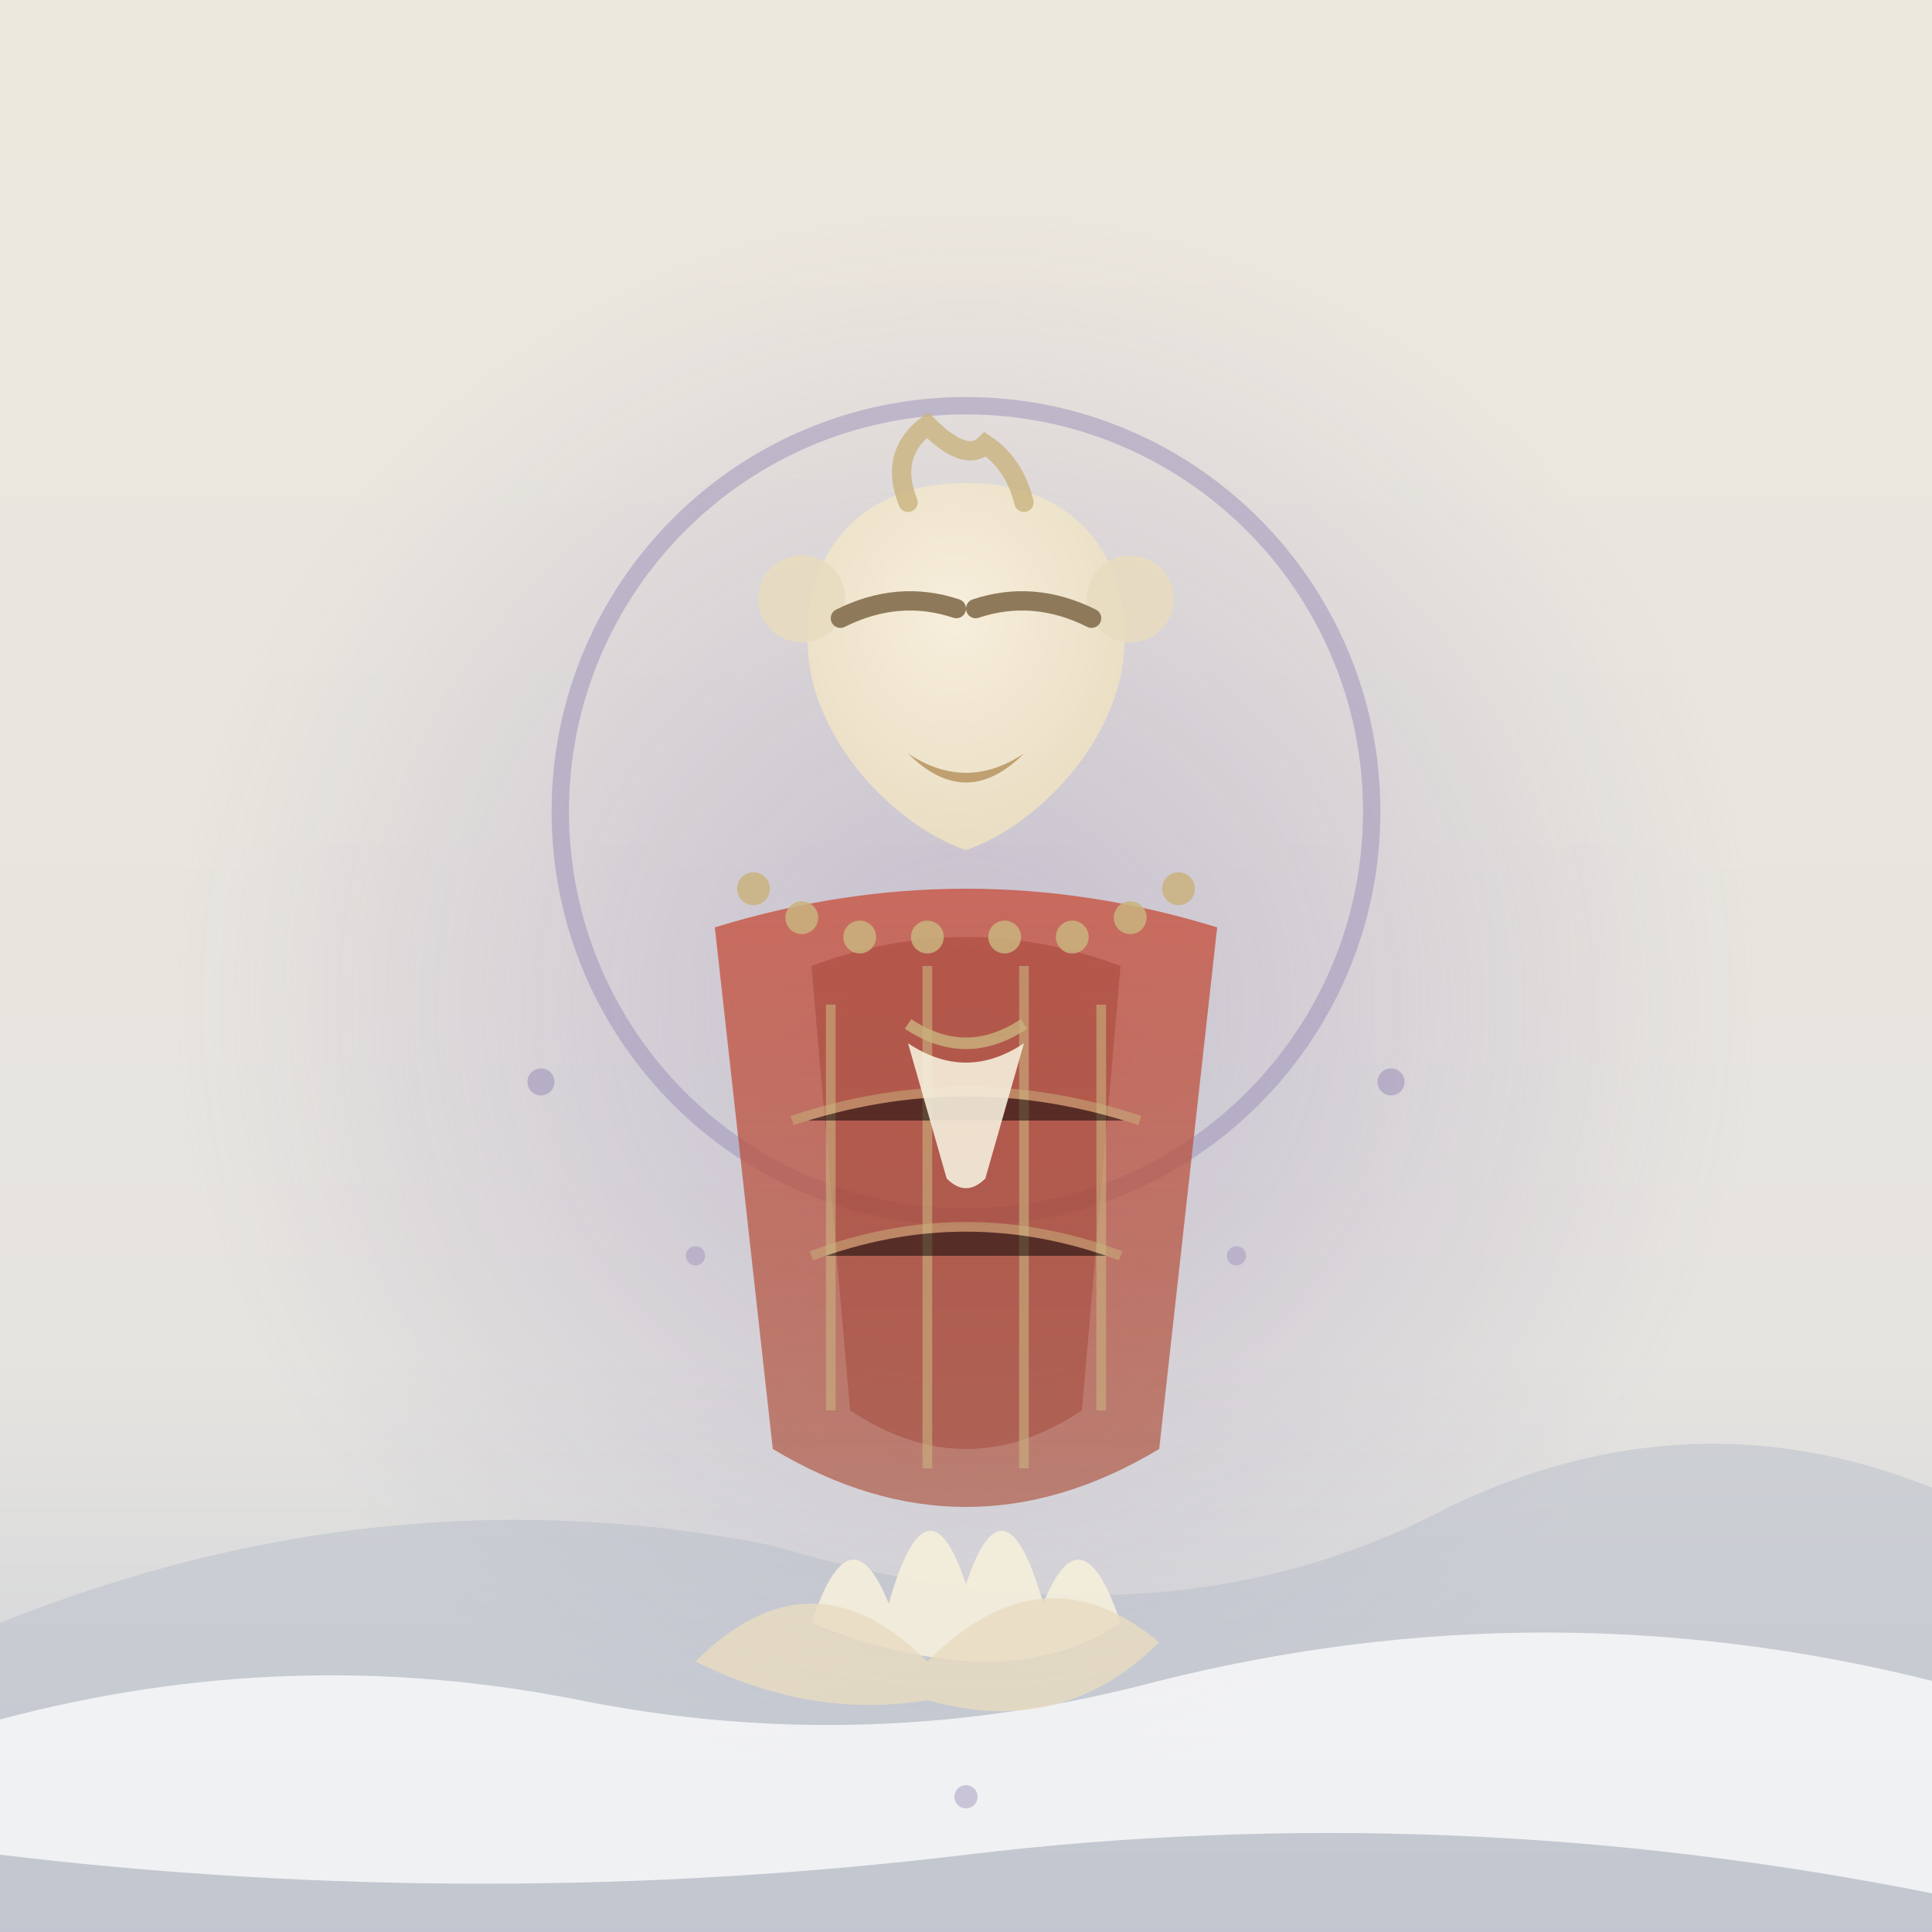
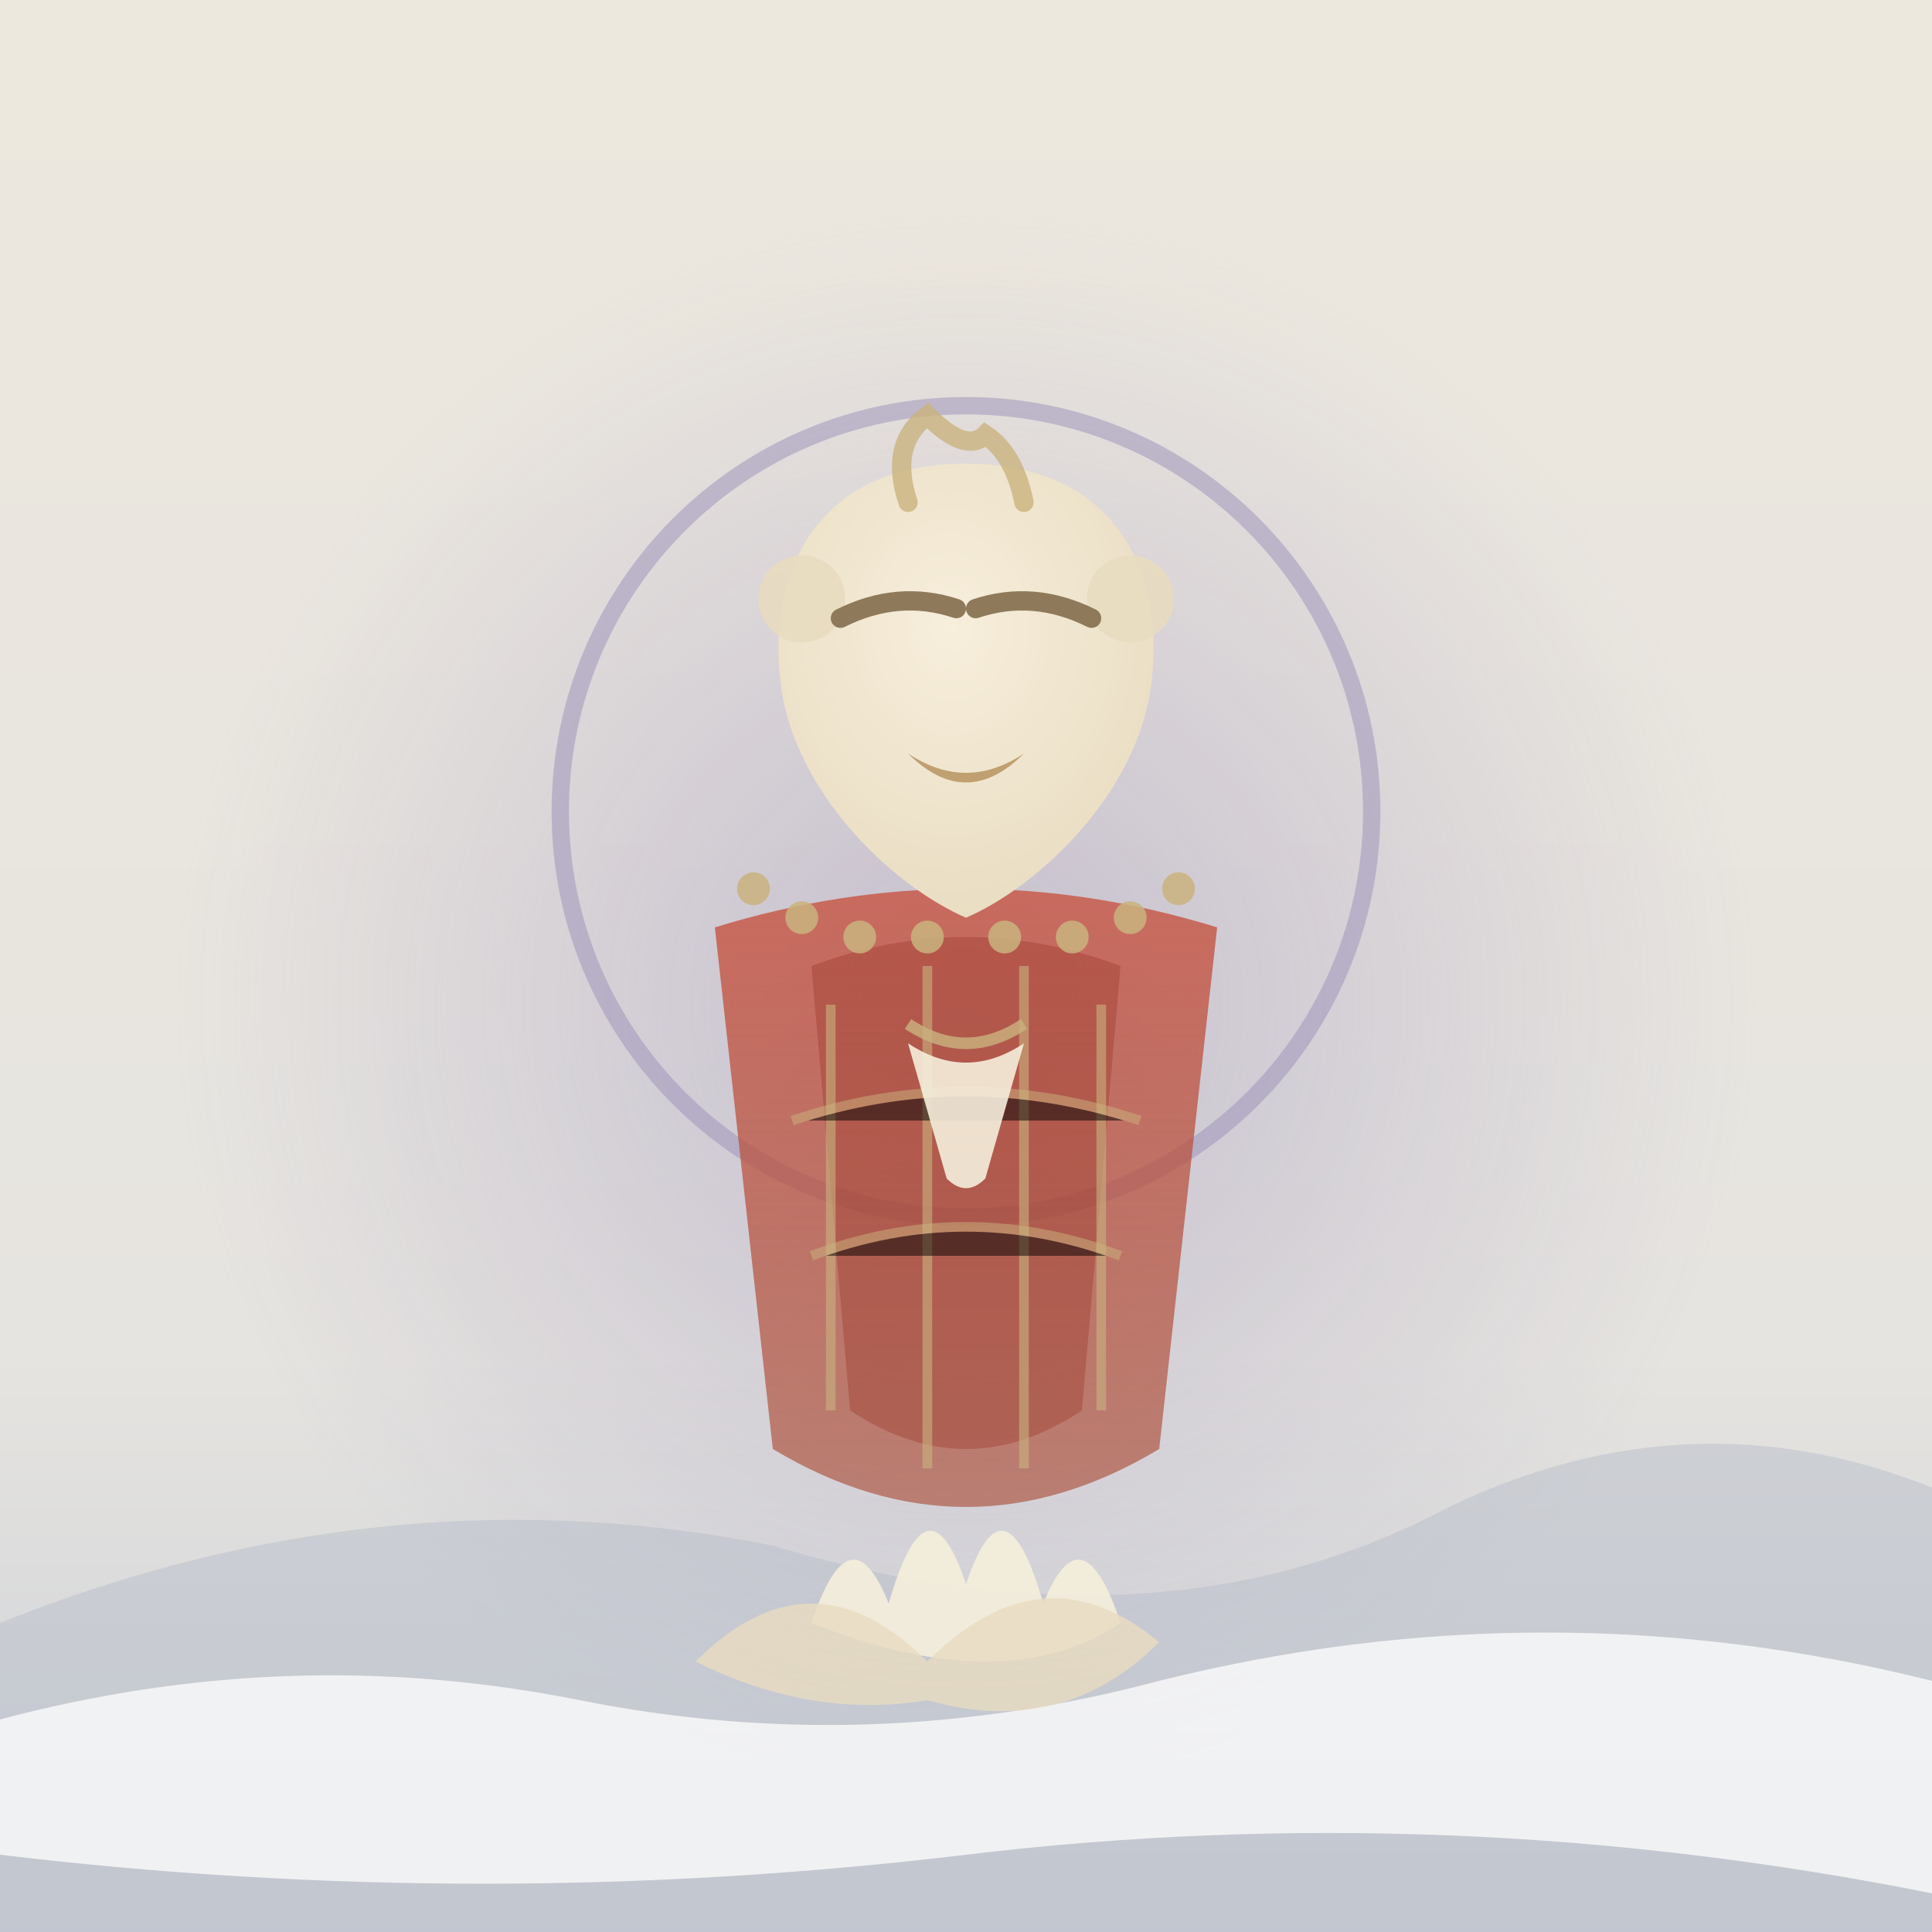
<svg xmlns="http://www.w3.org/2000/svg" viewBox="0 0 200 200" role="img" aria-label="孙悟空·六阶·归真·斗战胜佛">
  <defs>
    <linearGradient id="bg" x1="0" y1="0" x2="0" y2="1">
      <stop offset="0%" stop-color="#EDE8DE" />
      <stop offset="70%" stop-color="#E6E4E0" />
      <stop offset="100%" stop-color="#CBCFD6" />
    </linearGradient>
    <radialGradient id="glow" cx="50%" cy="50%" r="50%">
      <stop offset="0%" stop-color="#9A8FB8" stop-opacity="0.45" />
      <stop offset="100%" stop-color="#9A8FB8" stop-opacity="0" />
    </radialGradient>
    <radialGradient id="face" cx="46%" cy="36%" r="70%">
      <stop offset="0%" stop-color="#F7EEDC" />
      <stop offset="100%" stop-color="#E8DCC0" />
    </radialGradient>
    <linearGradient id="kasaya" x1="0" y1="0" x2="0" y2="1">
      <stop offset="0%" stop-color="#C85A4A" stop-opacity="0.85" />
      <stop offset="100%" stop-color="#A8462E" stop-opacity="0.6" />
    </linearGradient>
  </defs>
  <rect width="200" height="200" fill="url(#bg)" />
-   <circle cx="100" cy="104" r="82" fill="url(#glow)" />
-   <circle cx="100" cy="84" r="42" fill="none" stroke="#9A8FB8" stroke-width="1.8" opacity="0.5" />
+   <circle cx="100" cy="104" r="82" fill="url(#glow)">
+     <animate attributeName="r" values="82;92;82" dur="3.6s" repeatCount="indefinite" />
+     <animate attributeName="opacity" values="0.9;0.5;0.9" dur="3.6s" repeatCount="indefinite" />
+   </circle>
+   <circle cx="100" cy="84" r="42" fill="none" stroke="#9A8FB8" stroke-width="1.8" opacity="0.5">
+     <animate attributeName="opacity" values="0.5;0.75;0.5" dur="3s" repeatCount="indefinite" />
+   </circle>
  <path d="M 0 168 Q 40 152 80 160 Q 120 172 150 156 Q 175 144 200 154 L 200 200 L 0 200 Z" fill="#B7BDC9" opacity="0.5" />
  <path d="M 0 178 Q 30 170 60 176 Q 90 182 120 174 Q 160 164 200 174 L 200 196 Q 150 186 100 192 Q 50 198 0 192 Z" fill="#FFFFFF" opacity="0.75" />
  <path d="M 84 168 Q 88 156 92 166 Q 96 152 100 164 Q 104 152 108 166 Q 112 156 116 168 Q 104 176 84 168 Z" fill="#F5EEDC" opacity="0.9" />
  <path d="M 72 172 Q 84 160 96 172 Q 108 160 120 170 Q 110 180 96 176 Q 84 178 72 172 Z" fill="#E8DCC0" opacity="0.8" />
  <path d="M 74 96 Q 100 88 126 96 L 120 150 Q 100 162 80 150 Z" fill="url(#kasaya)" />
  <path d="M 84 100 Q 100 94 116 100 L 112 146 Q 100 154 88 146 Z" fill="#9A3A2A" opacity="0.4" />
  <path d="M 86 104 L 86 146 M 96 100 L 96 152 M 106 100 L 106 152 M 114 104 L 114 146" stroke="#C9B37E" stroke-width="1" opacity="0.6" />
  <path d="M 82 116 Q 100 110 118 116 M 84 130 Q 100 124 116 130" stroke="#C9B37E" stroke-width="1" opacity="0.5" />
  <path d="M 94 108 Q 100 112 106 108 L 102 122 Q 100 124 98 122 Z" fill="#F5EEDC" opacity="0.9" />
  <path d="M 94 106 Q 100 110 106 106" fill="none" stroke="#C9B37E" stroke-width="1.2" opacity="0.8" />
-   <ellipse cx="100" cy="64" rx="15" ry="13" fill="#E8DCC0" opacity="0.4" />
-   <path d="M 100 50 C 113 50 118 60 116 70 C 114 79 106 86 100 88 C 94 86 86 79 84 70 C 82 60 87 50 100 50 Z" fill="url(#face)" />
+   <path d="M 100 48 C 116 48 121 60 119 72 C 117 83 107 92 100 95 C 93 92 83 83 81 72 C 79 60 84 48 100 48 Z" fill="url(#face)" />
  <circle cx="83" cy="62" r="4.5" fill="#E8DCC0" opacity="0.9" />
  <circle cx="117" cy="62" r="4.5" fill="#E8DCC0" opacity="0.9" />
-   <path d="M 94 52 Q 92 47 96 44 Q 100 48 102 46 Q 105 48 106 52" fill="none" stroke="#C9B37E" stroke-width="2" stroke-linecap="round" opacity="0.8" />
+   <path d="M 94 52 Q 92 46 96 43 Q 100 47 102 45 Q 105 47 106 52" fill="none" stroke="#C9B37E" stroke-width="2" stroke-linecap="round" opacity="0.8" />
  <path d="M 87 64 Q 93 61 99 63" fill="none" stroke="#8E7A5A" stroke-width="2" stroke-linecap="round" />
  <path d="M 101 63 Q 107 61 113 64" fill="none" stroke="#8E7A5A" stroke-width="2" stroke-linecap="round" />
  <path d="M 94 78 Q 100 82 106 78 Q 100 84 94 78 Z" fill="#C0A070" />
  <g fill="#C9B37E">
    <circle cx="78" cy="92" r="1.7" opacity="0.85" />
    <circle cx="83" cy="95" r="1.7" opacity="0.85" />
    <circle cx="89" cy="97" r="1.7" opacity="0.85" />
    <circle cx="96" cy="97" r="1.7" opacity="0.85" />
    <circle cx="104" cy="97" r="1.7" opacity="0.85" />
    <circle cx="111" cy="97" r="1.7" opacity="0.85" />
    <circle cx="117" cy="95" r="1.7" opacity="0.85" />
    <circle cx="122" cy="92" r="1.7" opacity="0.85" />
  </g>
  <g fill="#9A8FB8">
-     <circle cx="56" cy="112" r="1.4" opacity="0.55" />
-     <circle cx="144" cy="112" r="1.4" opacity="0.55" />
-     <circle cx="100" cy="186" r="1.2" opacity="0.45" />
-     <circle cx="72" cy="130" r="1" opacity="0.45" />
-     <circle cx="128" cy="130" r="1" opacity="0.45" />
+     <circle cx="56" cy="112">
+       <animate attributeName="cy" values="112;102;112" dur="3.4s" repeatCount="indefinite" />
+       <animate attributeName="opacity" values="0.55;0.15;0.55" dur="3.4s" repeatCount="indefinite" />
+     </circle>
+     <circle cx="144" cy="112">
+       <animate attributeName="cy" values="112;102;112" dur="3.8s" repeatCount="indefinite" />
+       <animate attributeName="opacity" values="0.55;0.15;0.55" dur="3.8s" repeatCount="indefinite" />
+     </circle>
  </g>
</svg>
